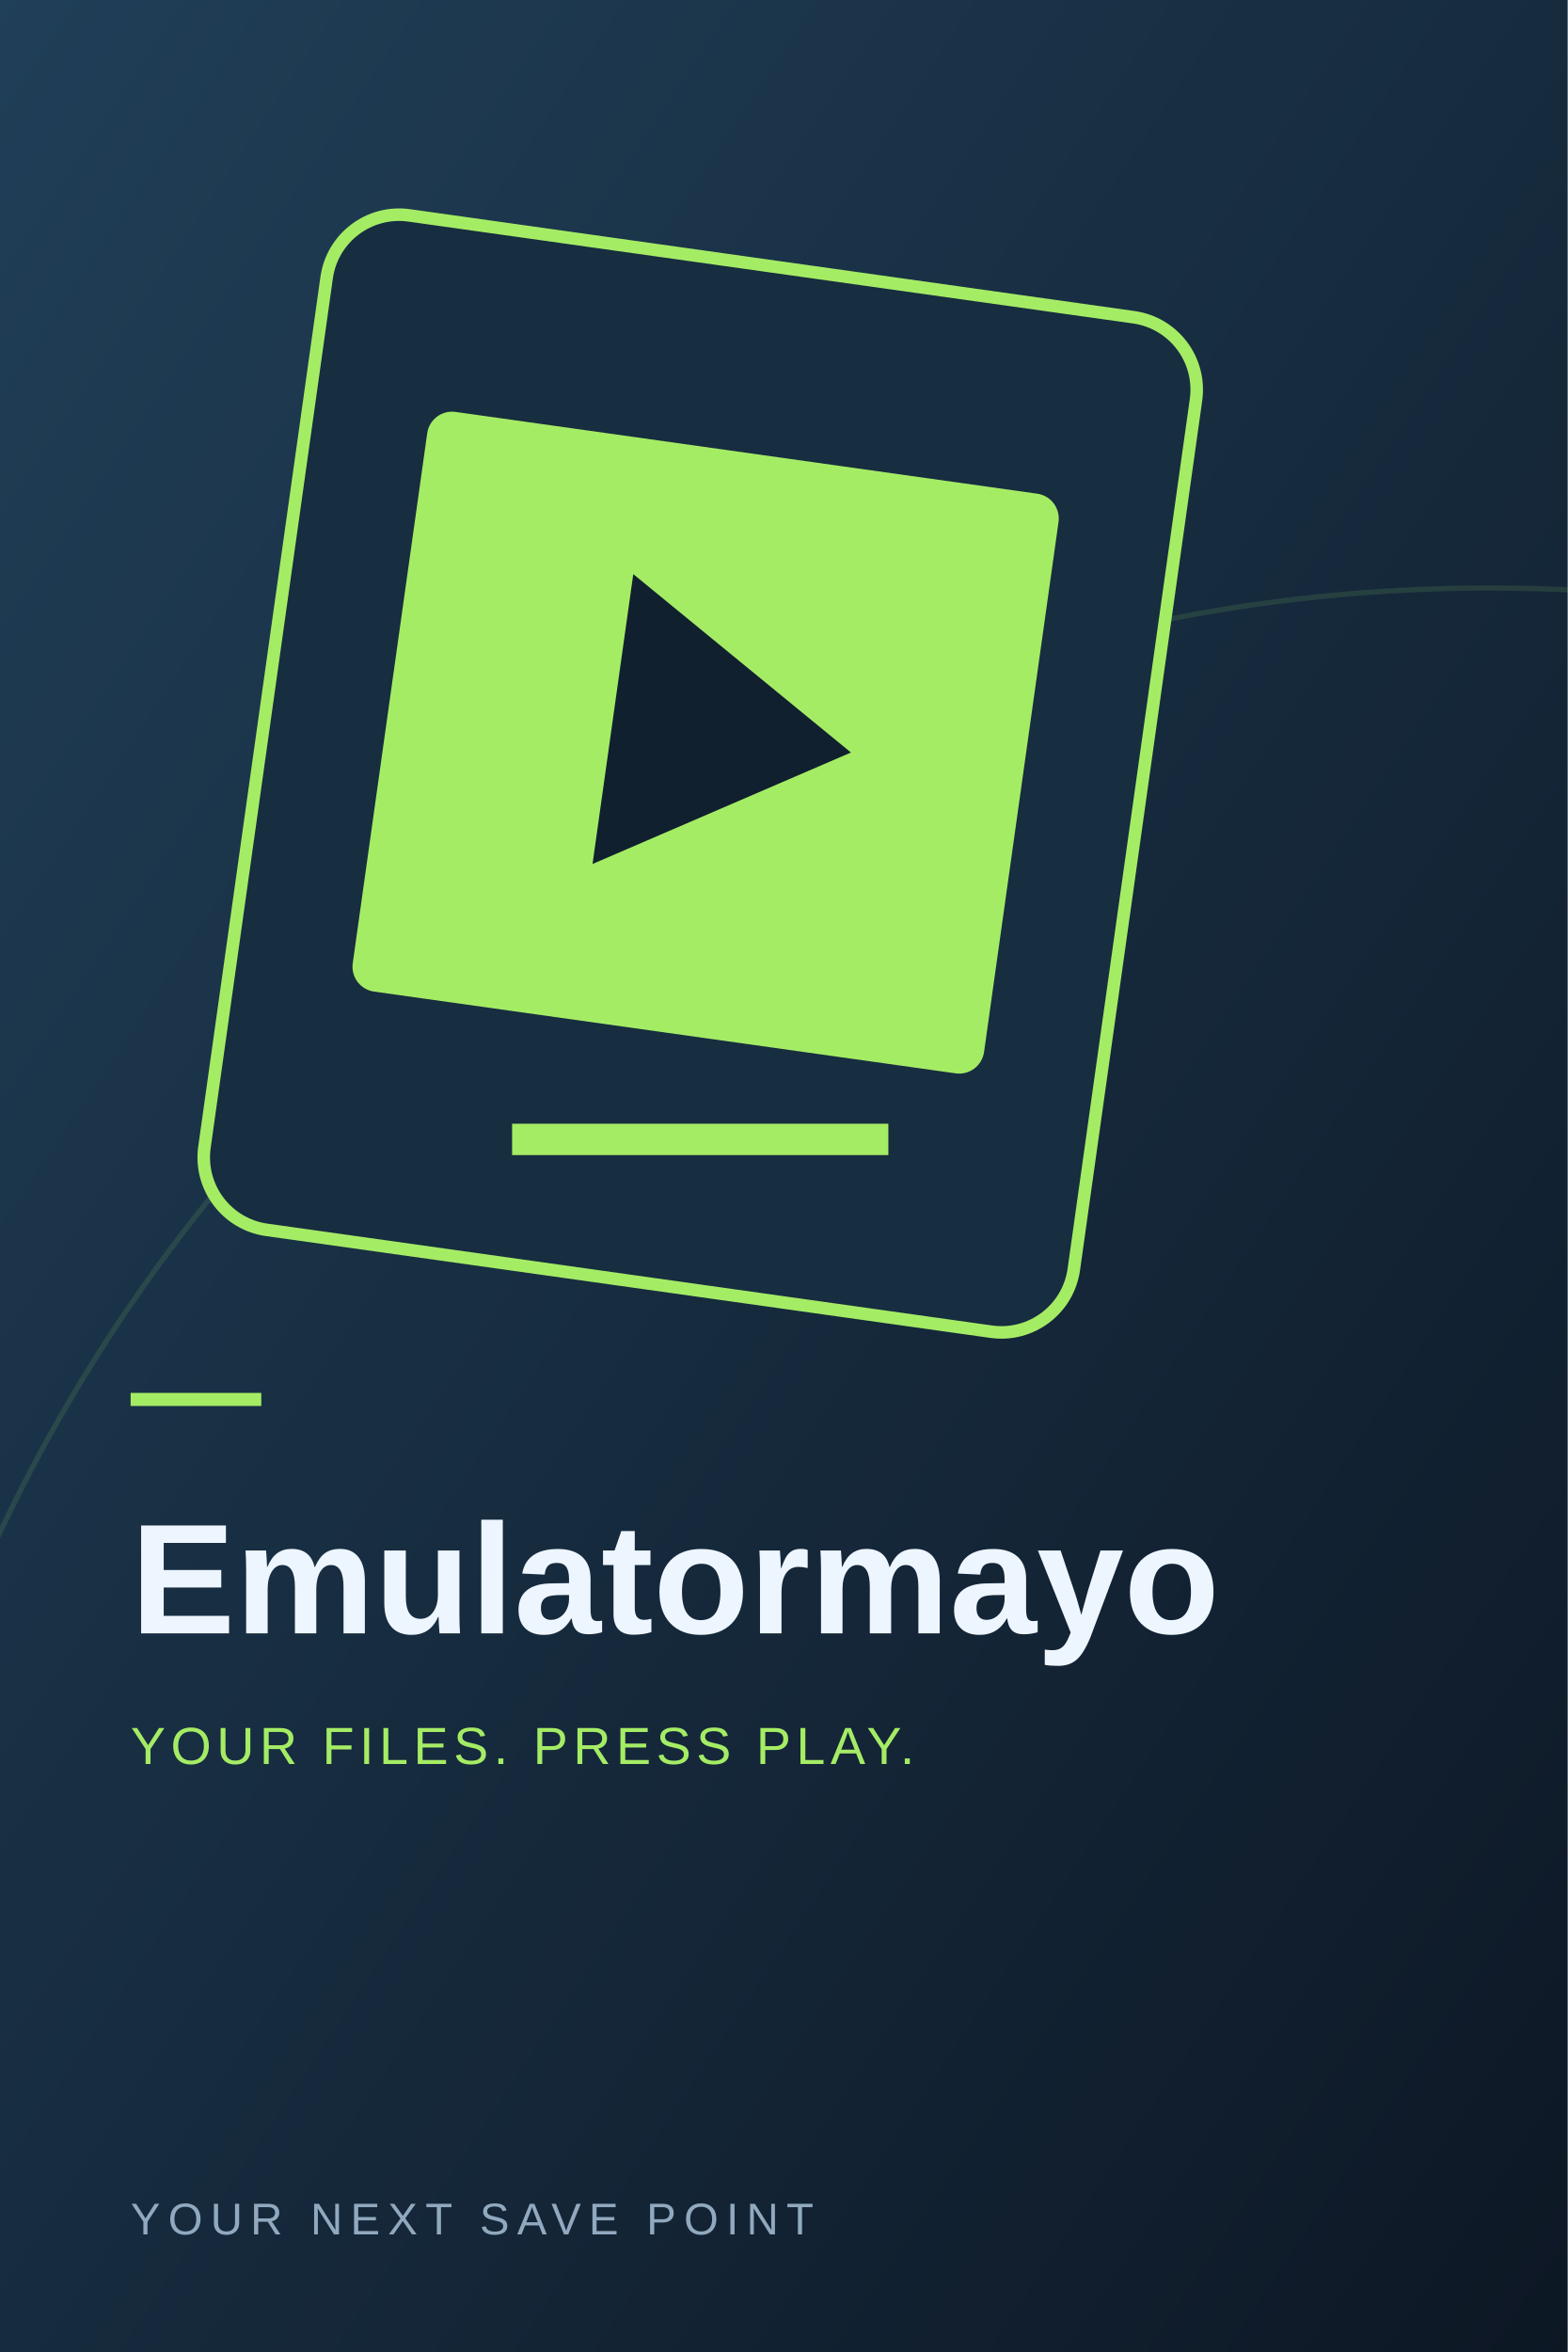
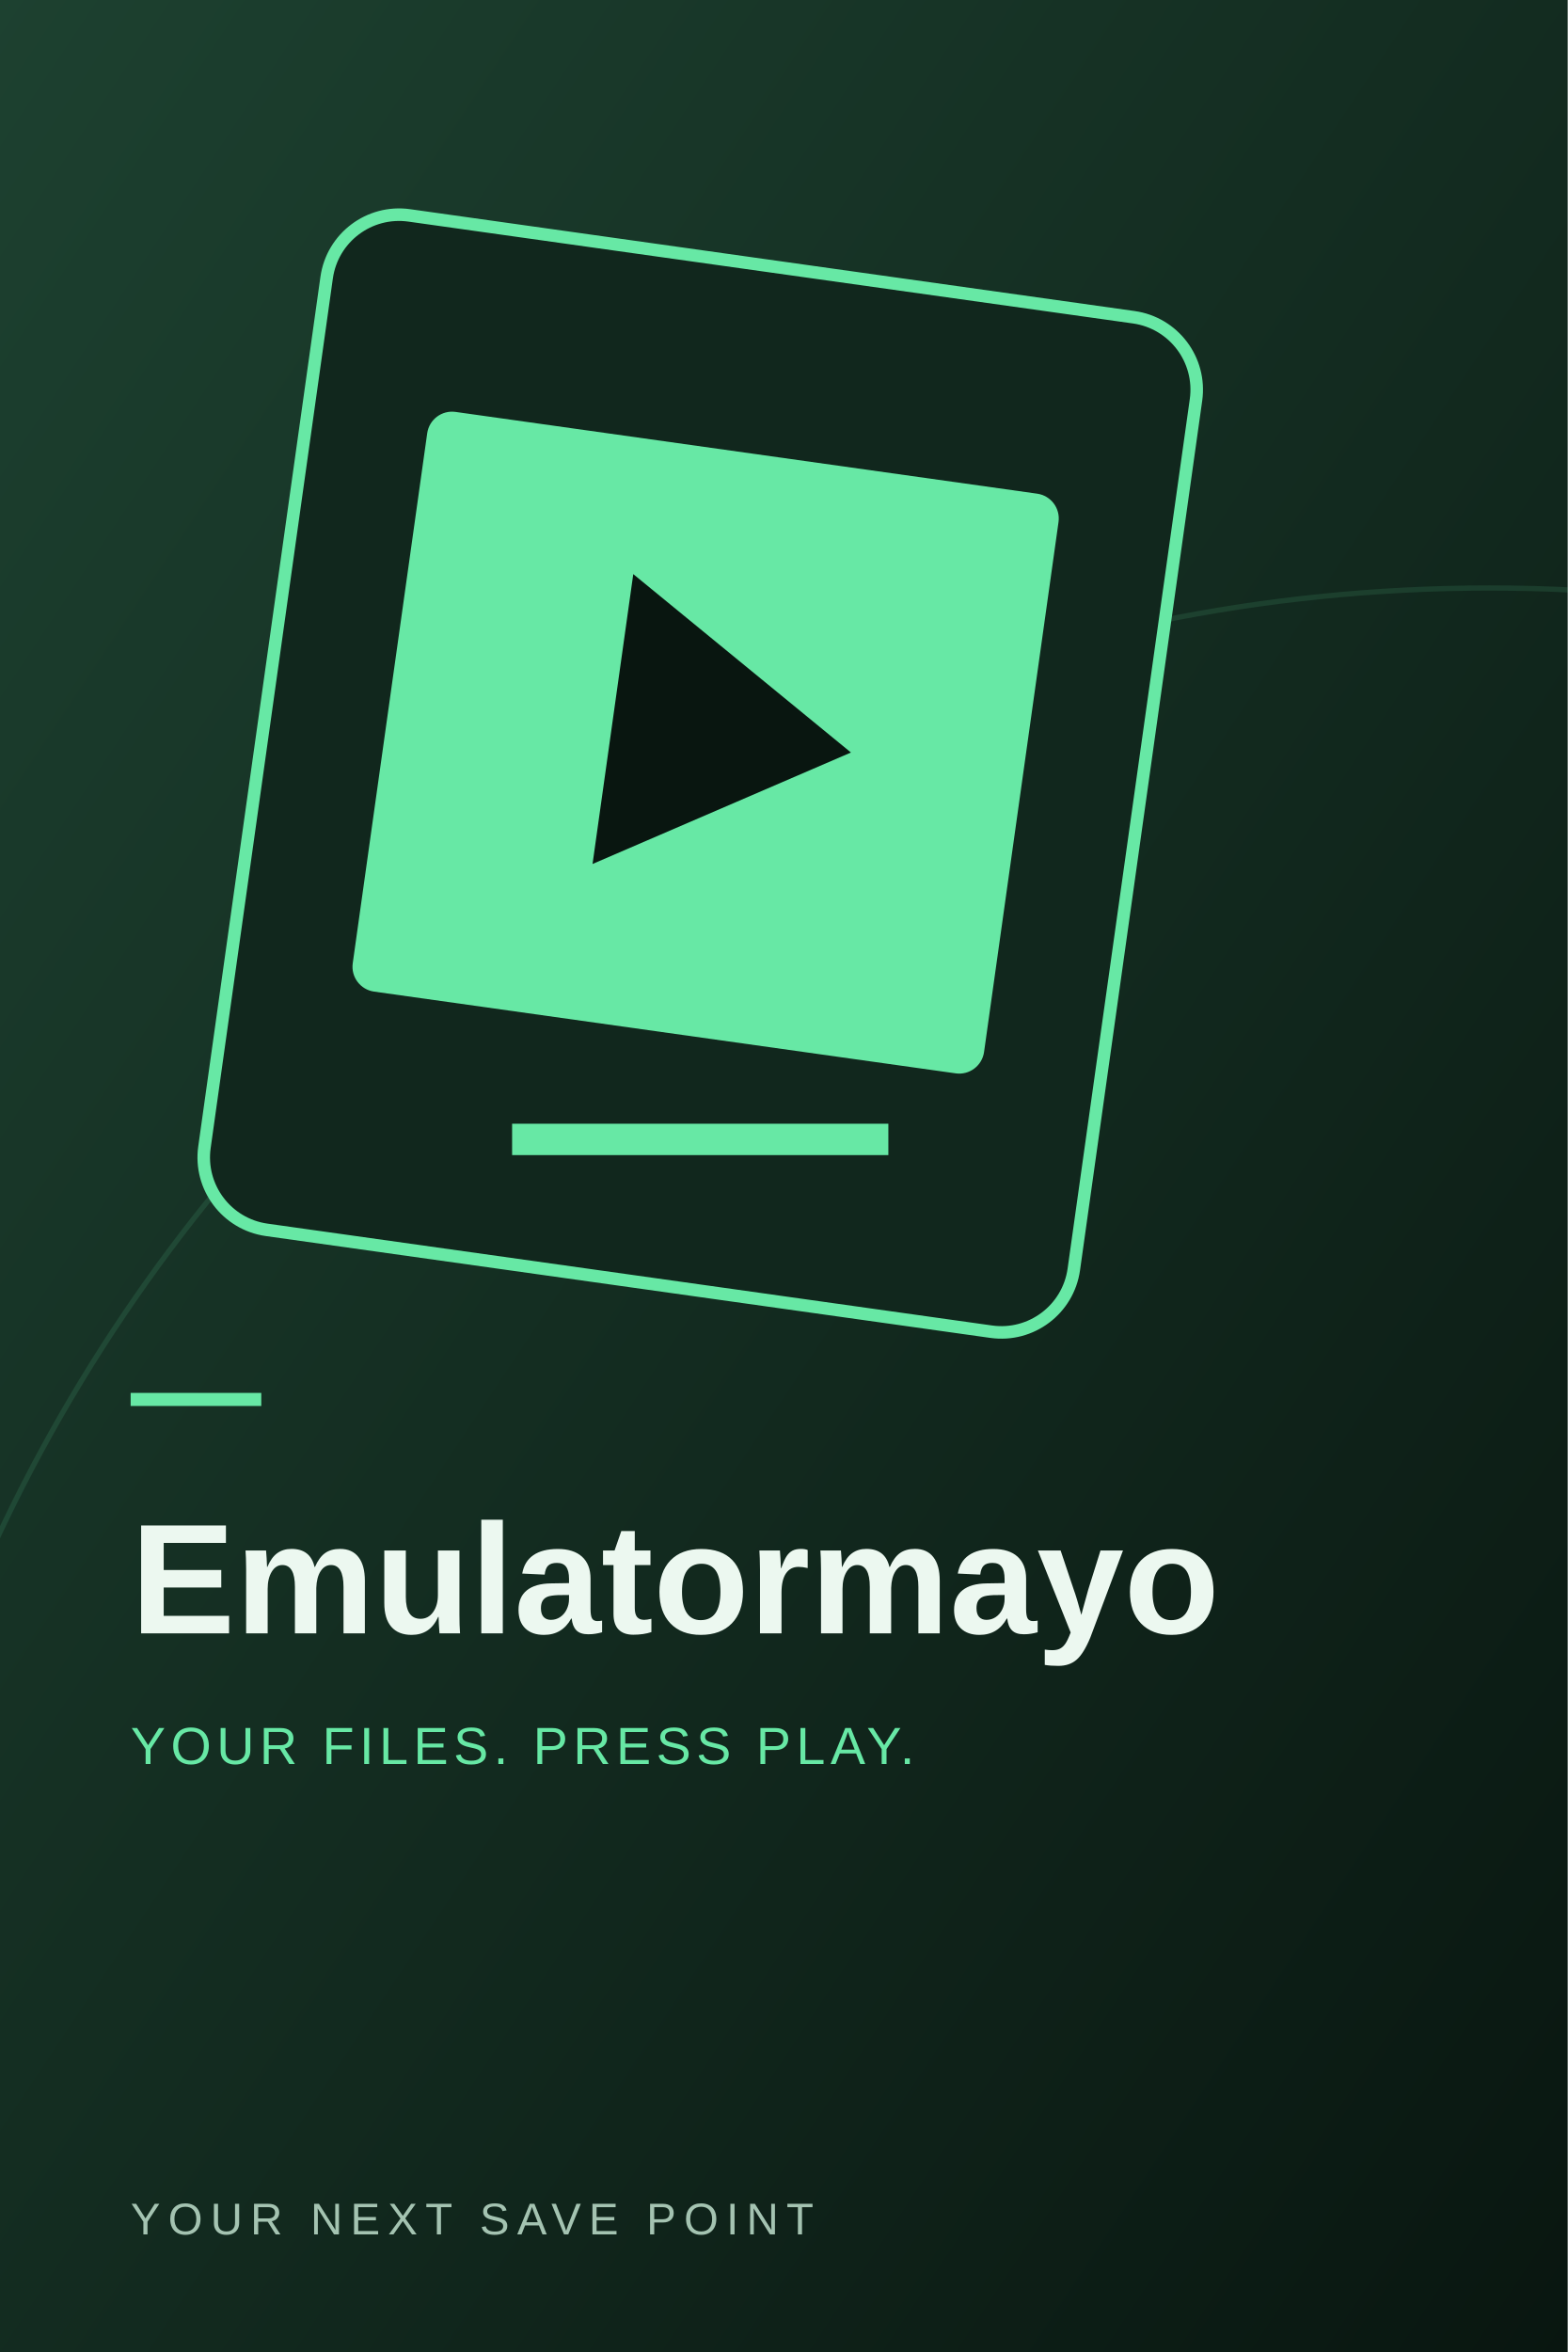
<svg xmlns="http://www.w3.org/2000/svg" width="600" height="900" viewBox="0 0 600 900">
  <defs>
    <linearGradient id="b" x2="1" y2="1">
-       <stop stop-color="#203f58" />
-       <stop offset="1" stop-color="#0d1724" />
+       <stop stop-color="#1d4130" />
+       <stop offset="1" stop-color="#091610" />
    </linearGradient>
  </defs>
  <rect width="600" height="900" fill="url(#b)" />
-   <circle cx="570" cy="855" r="630" fill="none" stroke="#a5ec65" stroke-opacity=".12" stroke-width="2" />
+   <circle cx="570" cy="855" r="630" fill="none" stroke="#67e8a5" stroke-opacity=".12" stroke-width="2" />
  <g transform="translate(100 100) scale(.8)">
-     <rect x="0" y="0" width="420" height="490" rx="35" fill="#172d40" stroke="#a5ec65" stroke-width="6" transform="rotate(8 210 245)" />
-     <rect x="58" y="90" width="305" height="280" rx="12" fill="#a5ec65" transform="rotate(8 210 245)" />
-     <path d="M165 155 280 225 165 295Z" fill="#10202e" transform="rotate(8 210 245)" />
-     <path d="M120 420H300" stroke="#a5ec65" stroke-width="15" />
+     <rect x="0" y="0" width="420" height="490" rx="35" fill="#11271d" stroke="#67e8a5" stroke-width="6" transform="rotate(8 210 245)" />
+     <rect x="58" y="90" width="305" height="280" rx="12" fill="#67e8a5" transform="rotate(8 210 245)" />
+     <path d="M165 155 280 225 165 295Z" fill="#091610" transform="rotate(8 210 245)" />
+     <path d="M120 420H300" stroke="#67e8a5" stroke-width="15" />
  </g>
-   <rect x="50" y="533" width="50" height="5" fill="#a5ec65" />
-   <text x="50" y="625" font-family="Arial,sans-serif" font-size="60" font-weight="bold" fill="#edf5ff">Emulatormayo</text>
-   <text x="50" y="675" font-family="Arial,sans-serif" font-size="20" letter-spacing="2" fill="#a5ec65">YOUR FILES. PRESS PLAY.</text>
-   <text x="50" y="855" font-family="Arial,sans-serif" font-size="17" letter-spacing="3" fill="#91a9bf">YOUR NEXT SAVE POINT</text>
+   <rect x="50" y="533" width="50" height="5" fill="#67e8a5" />
+   <text x="50" y="625" font-family="Arial,sans-serif" font-size="60" font-weight="bold" fill="#ecf8f0">Emulatormayo</text>
+   <text x="50" y="675" font-family="Arial,sans-serif" font-size="20" letter-spacing="2" fill="#67e8a5">YOUR FILES. PRESS PLAY.</text>
+   <text x="50" y="855" font-family="Arial,sans-serif" font-size="17" letter-spacing="3" fill="#a4c3b1">YOUR NEXT SAVE POINT</text>
</svg>
